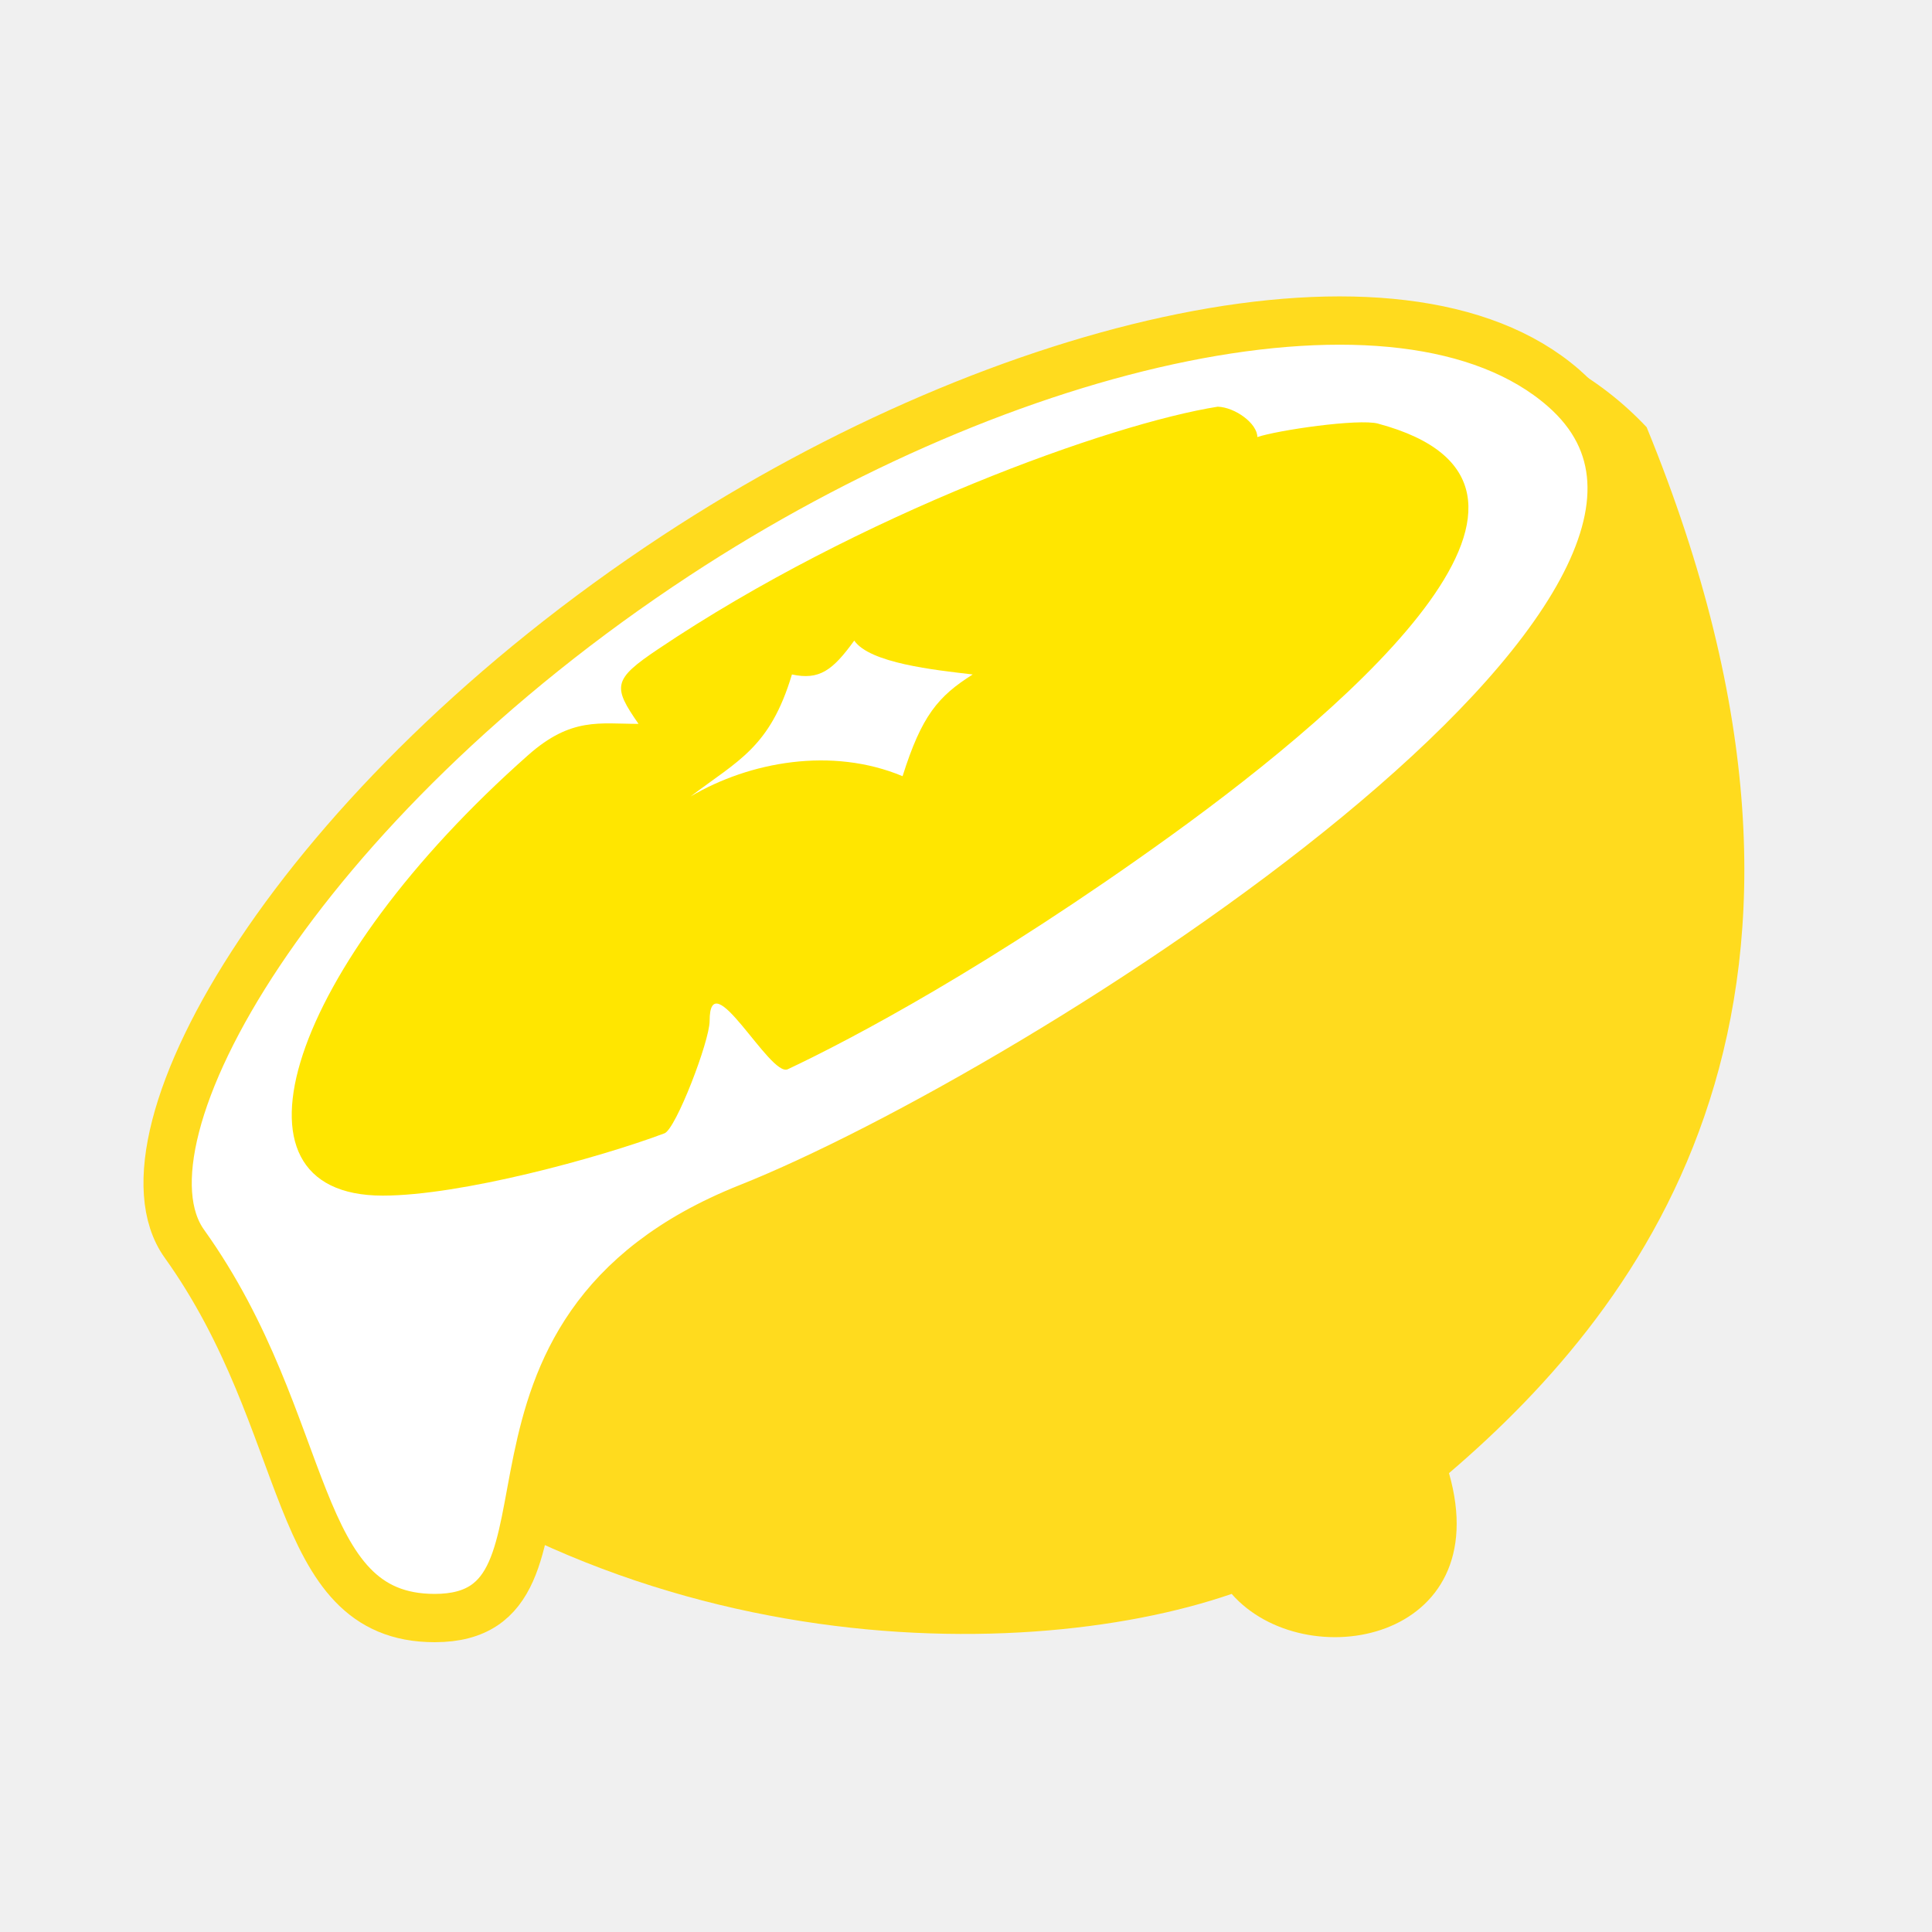
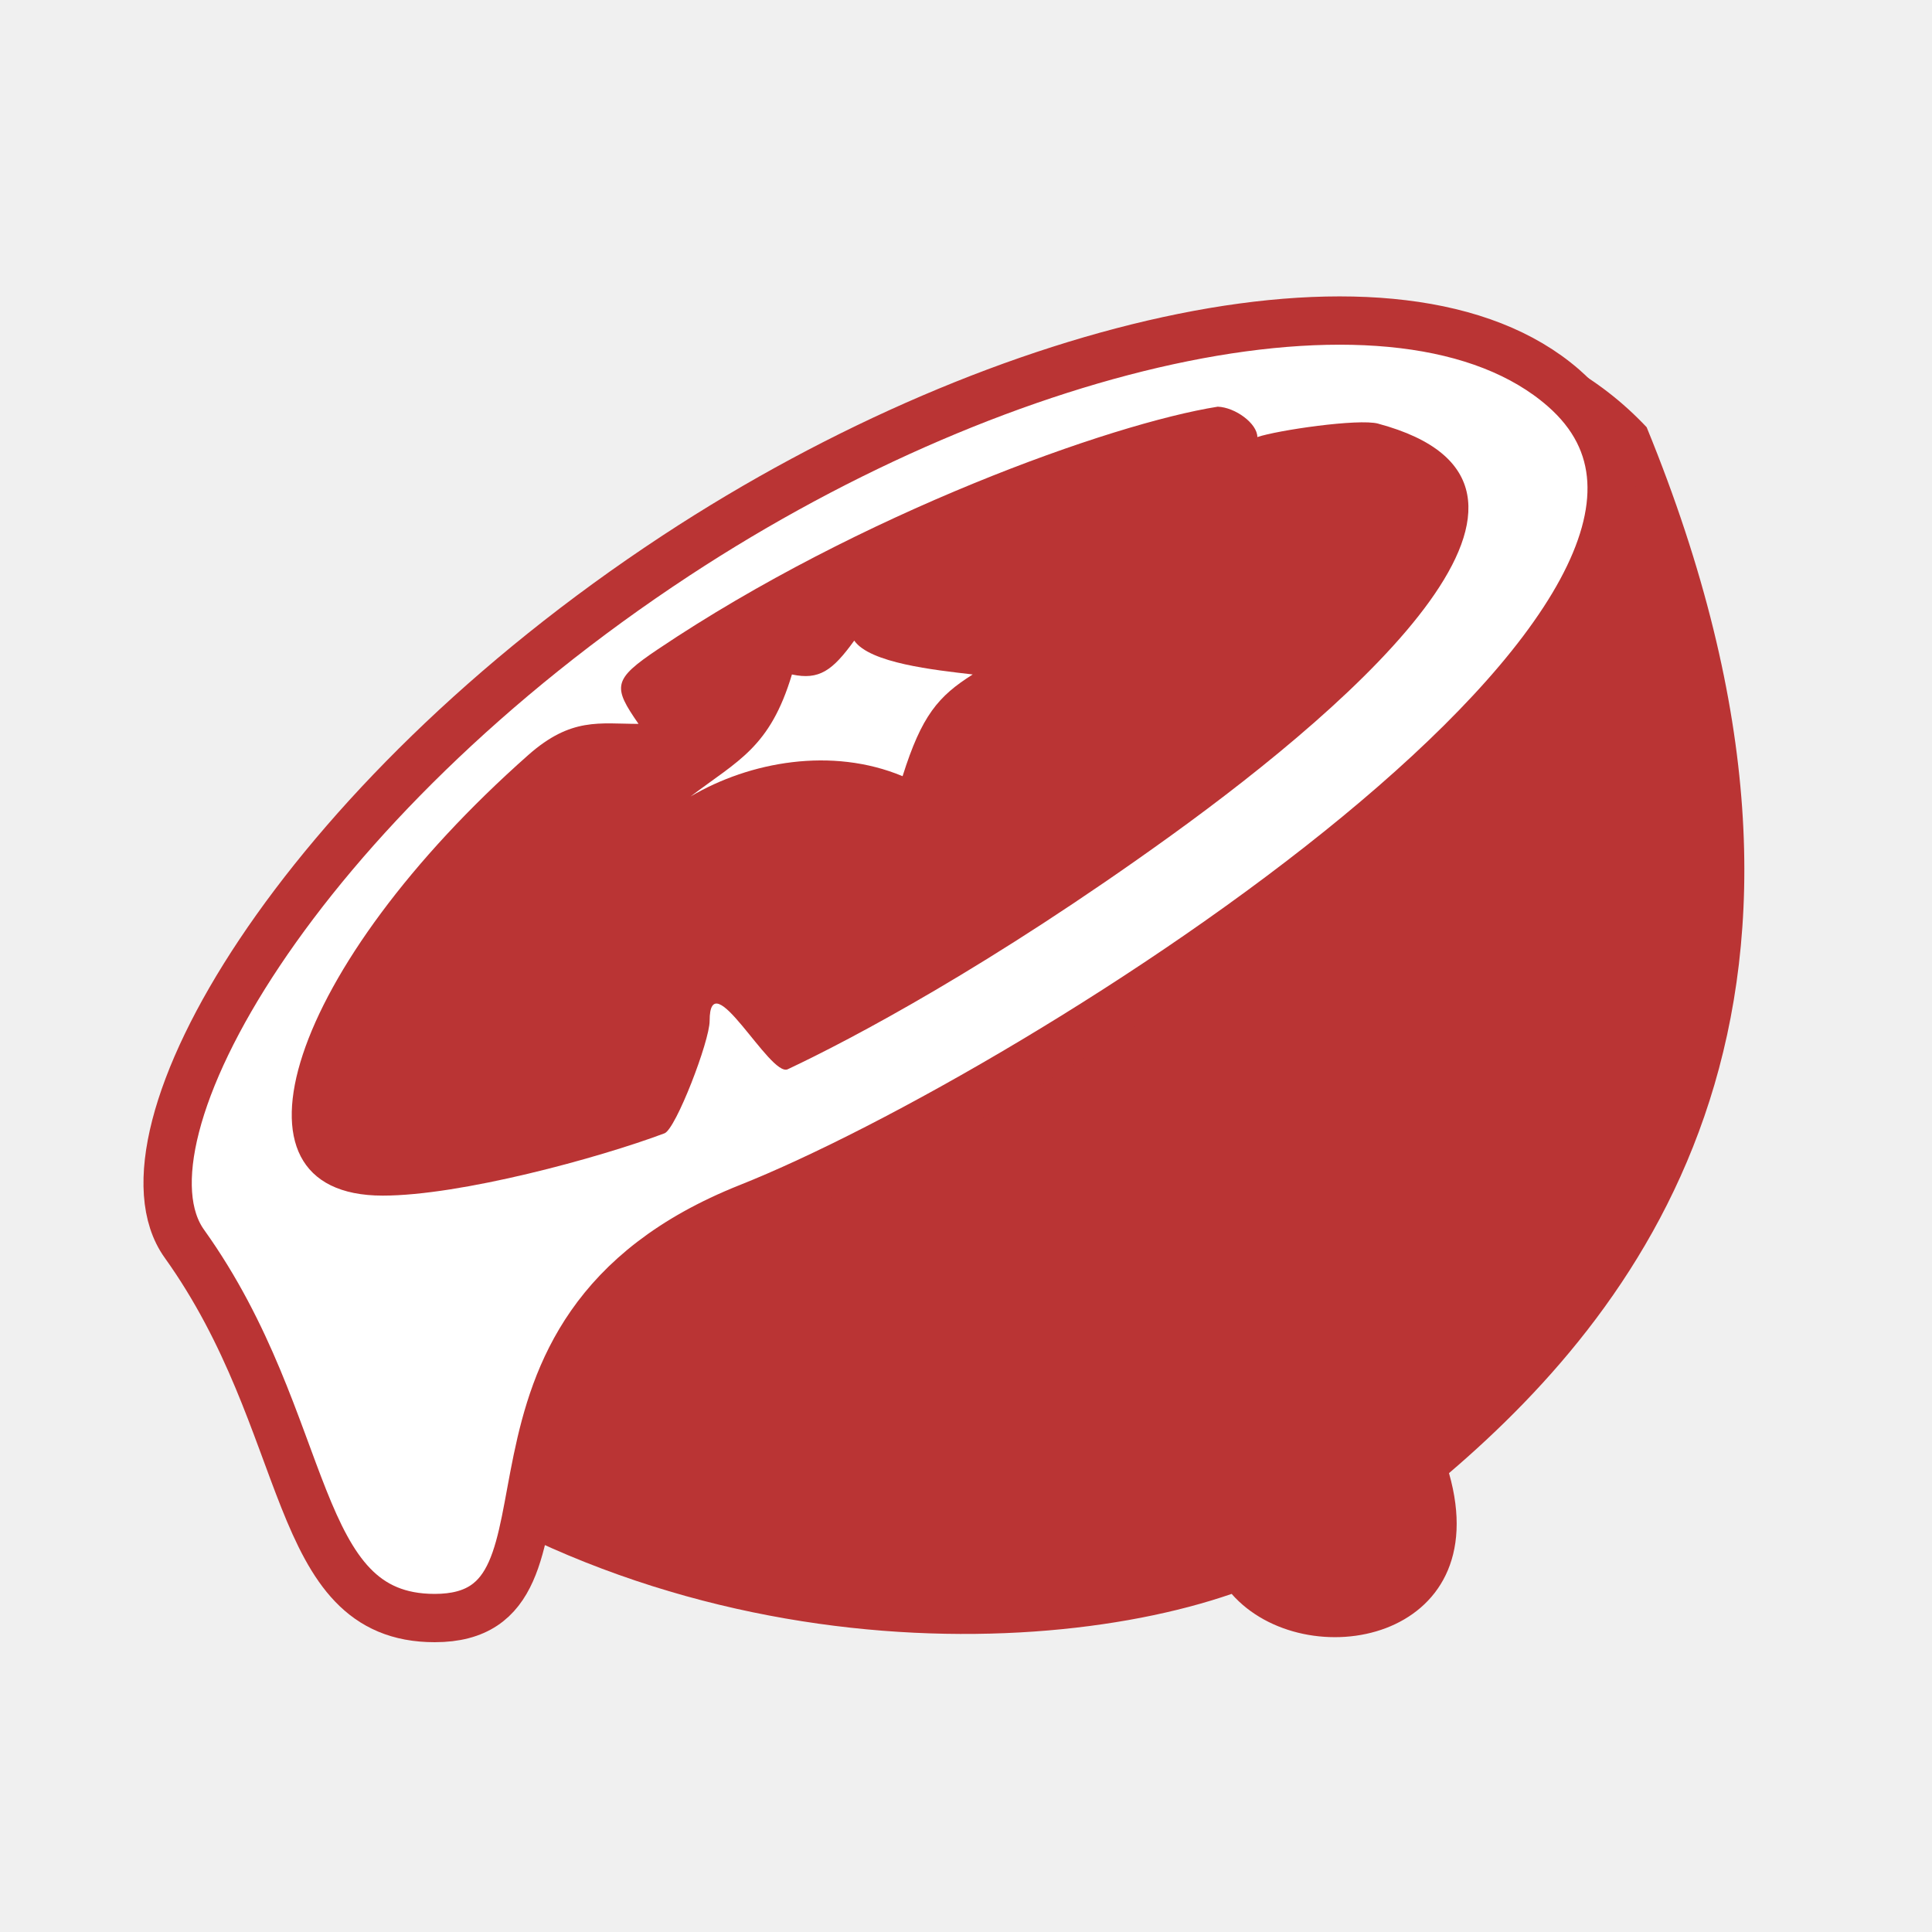
<svg xmlns="http://www.w3.org/2000/svg" width="40" height="40" fill="none">
-   <path d="M34.092 8.845C38.929 20.652 34.092 27 30 30.5c1 3.5-2.986 4.222-4.5 2.5-4.457 1.537-13.512 1.487-20-5C2 24.5 4.73 16.714 14 11.5c8-4.5 16-7 20.092-2.655Z" fill="#FFDB1E" />
-   <path d="M14 11.5c6.848-4.497 15.025-6.38 18.368-3.47C37.5 12.5 21.5 22.612 15.5 25c-6.5 2.587-3 8.5-6.5 8.5-3 0-2.5-4-5.183-7.75C2.232 23.535 6.16 16.648 14 11.5Z" fill="#fff" stroke="#FFDB1E" />
-   <path d="M28.535 8.772c4.645 1.25-.365 5.695-4.303 8.536-3.732 2.692-6.606 4.21-7.923 4.83-.366.173-1.617-2.252-1.617-1 0 .417-.7 2.238-.934 2.326-1.365.512-4.223 1.29-5.835 1.29-3.491 0-1.923-4.754 3.014-9.122.892-.789 1.478-.645 2.283-.645-.537-.773-.534-.917.403-1.546C17.79 10.64 23 8.77 25.212 8.42c.366.014.82.35.82.629.41-.14 2.095-.388 2.503-.278Z" fill="#FFE600" />
+   <defs />
+   <path d="M34.092 8.845C38.929 20.652 34.092 27 30 30.5c1 3.5-2.986 4.222-4.5 2.5-4.457 1.537-13.512 1.487-20-5C2 24.5 4.73 16.714 14 11.5c8-4.5 16-7 20.092-2.655Z" fill="#ba3434" />
+   <path d="M14 11.5c6.848-4.497 15.025-6.38 18.368-3.47C37.5 12.5 21.5 22.612 15.5 25c-6.5 2.587-3 8.5-6.5 8.5-3 0-2.5-4-5.183-7.75C2.232 23.535 6.16 16.648 14 11.5Z" fill="#fff" stroke="#ba3434" />
+   <path d="M28.535 8.772c4.645 1.25-.365 5.695-4.303 8.536-3.732 2.692-6.606 4.21-7.923 4.83-.366.173-1.617-2.252-1.617-1 0 .417-.7 2.238-.934 2.326-1.365.512-4.223 1.29-5.835 1.29-3.491 0-1.923-4.754 3.014-9.122.892-.789 1.478-.645 2.283-.645-.537-.773-.534-.917.403-1.546C17.79 10.64 23 8.77 25.212 8.42c.366.014.82.35.82.629.41-.14 2.095-.388 2.503-.278Z" fill="#ba3434" />
  <path d="M14.297 16.49c.985-.747 1.644-1.01 2.099-2.526.566.121.841-.08 1.29-.701.324.466 1.657.608 2.453.701-.715.451-1.057.852-1.452 2.106-1.464-.611-3.167-.302-4.39.42Z" fill="#fff" />
</svg>
